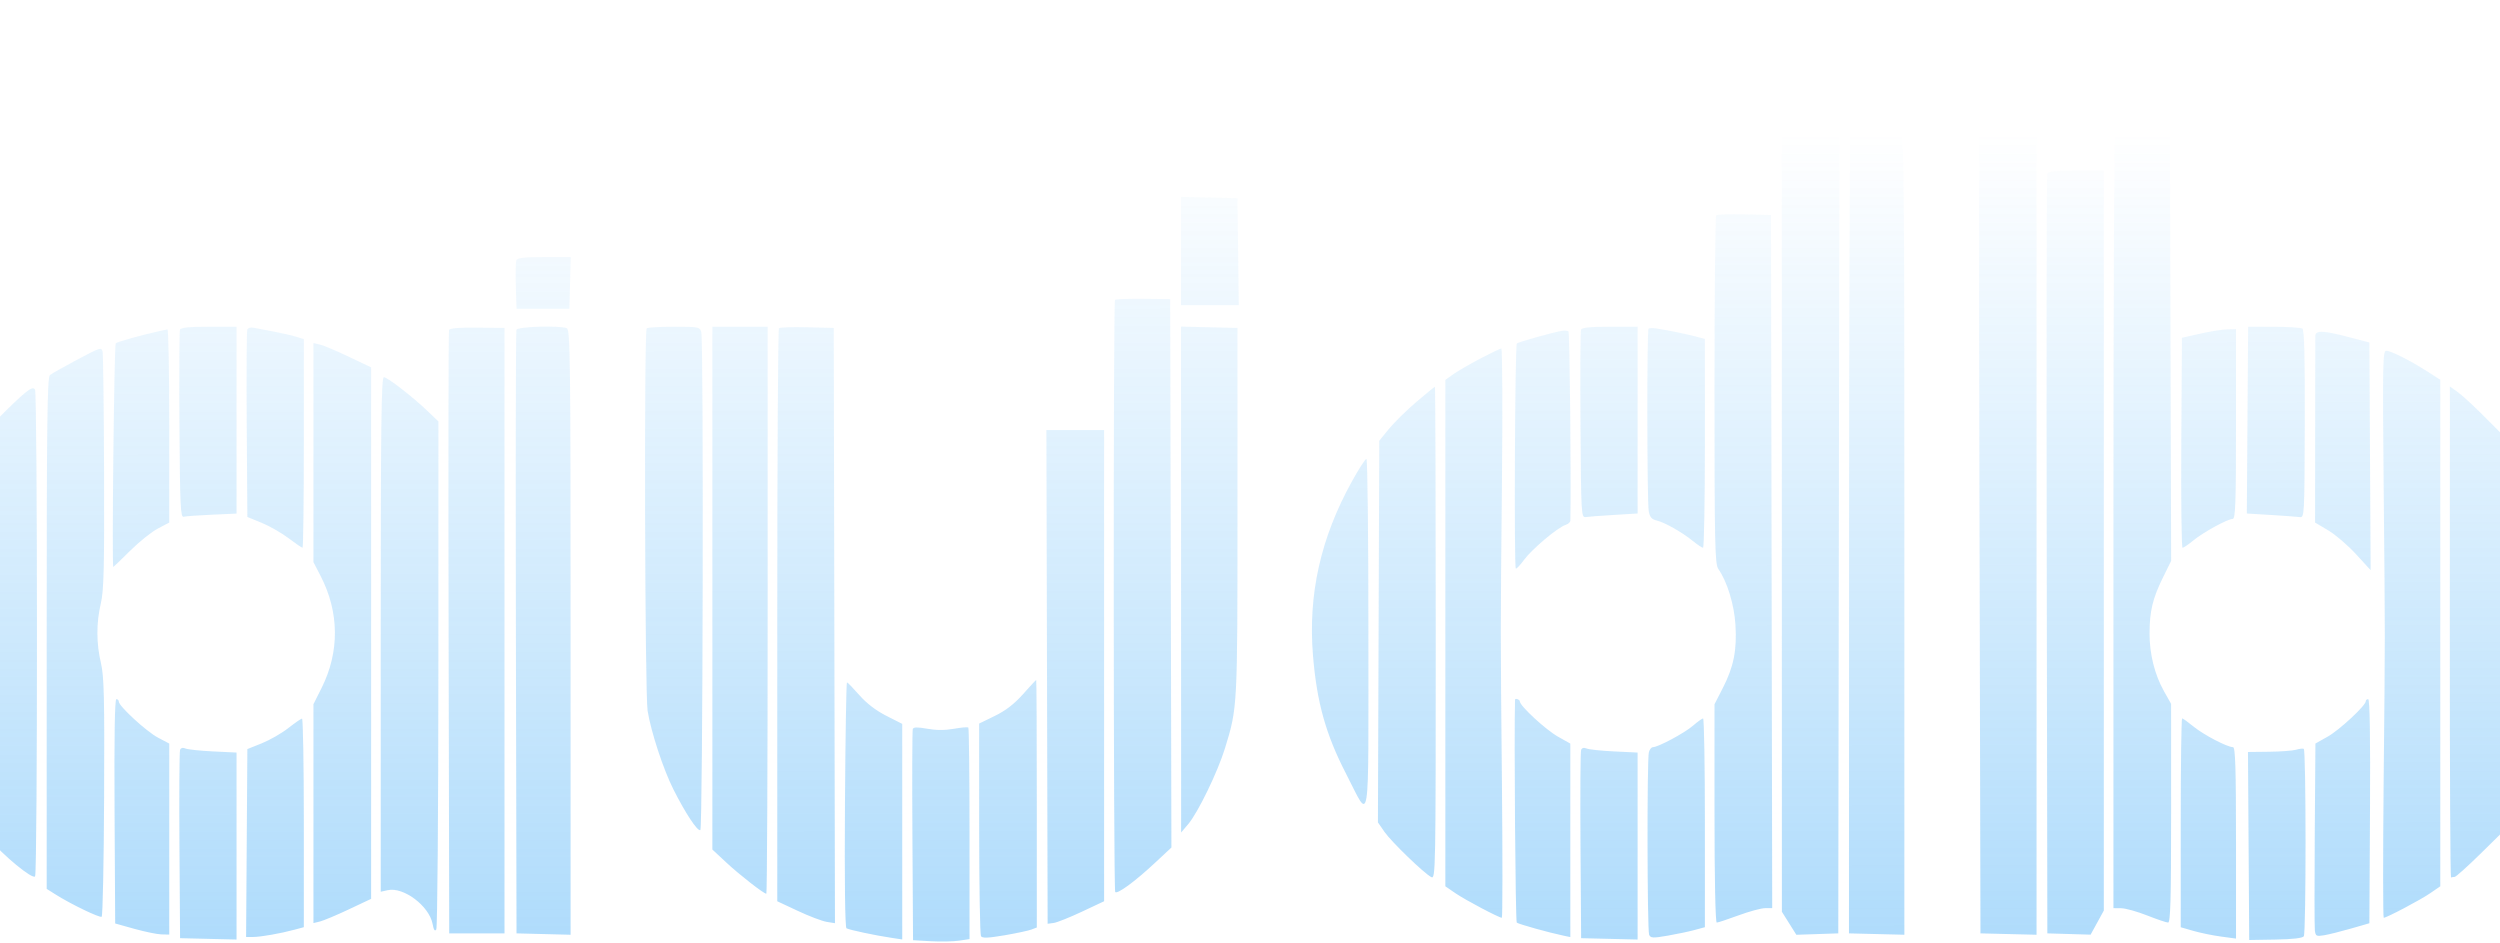
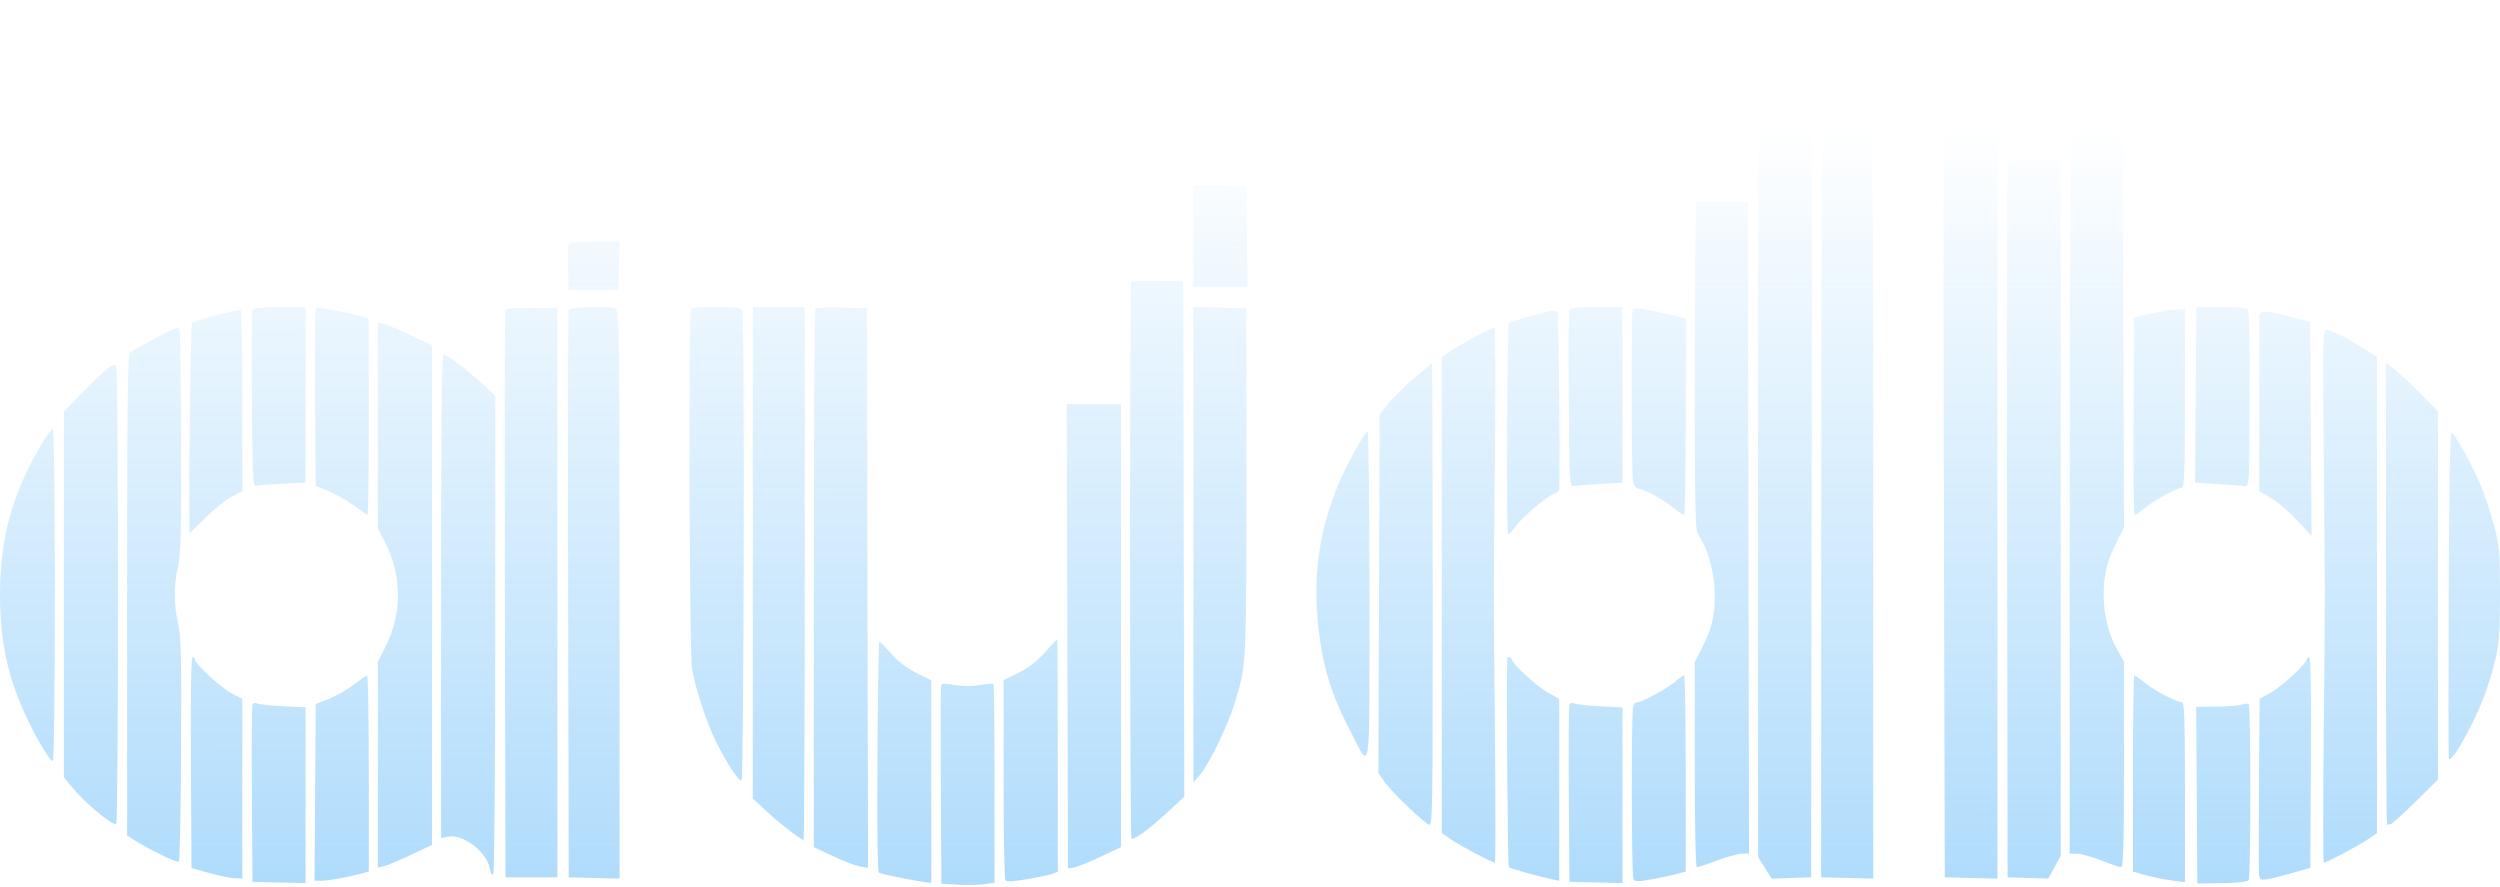
- <svg xmlns="http://www.w3.org/2000/svg" width="1440" height="543" viewBox="0 0 1440 543" fill="none">
-   <path fill-rule="evenodd" clip-rule="evenodd" d="M1026.32 10.379V20.758H1042.23H1058.15V10.379V0L1042.23 0L1026.32 0V10.379ZM1140.45 12.56C1139.94 13.379 1139.81 131.855 1140.14 275.838L1140.75 537.627L1156.9 538.017L1173.05 538.406V274.739V11.071H1157.21C1147.4 11.071 1141.02 11.637 1140.45 12.56ZM1218.31 23.022C1217.78 23.552 1217.34 28.885 1217.34 34.87V45.754L1233.61 45.365L1249.87 44.975V33.904V22.834L1234.57 22.445C1226.16 22.232 1218.84 22.49 1218.31 23.022ZM1026.34 279.884L1026.37 525.172L1030.53 531.8L1034.69 538.425L1046.77 538.027L1058.85 537.627L1059.2 286.112L1059.54 34.596H1042.93H1026.32L1026.34 279.884ZM1218.31 70.073C1217.78 70.603 1217.34 172.751 1217.34 297.068V523.096L1221.84 523.144C1224.31 523.17 1231.01 525.037 1236.72 527.291C1242.43 529.545 1247.88 531.391 1248.83 531.394C1250.19 531.398 1250.56 517.882 1250.56 468.414V405.427L1246.48 398.183C1241.07 388.594 1238.1 376.649 1238.14 364.701C1238.18 352.018 1239.95 344.669 1245.79 332.789L1250.58 323.076L1250.22 196.479L1249.87 69.885L1234.57 69.496C1226.16 69.283 1218.84 69.541 1218.31 70.073ZM1065.86 77.338C1065.45 78.013 1065.08 181.854 1065.06 308.096L1065.01 537.627L1080.96 538.017L1096.91 538.406V308.1C1096.91 99.366 1096.71 77.713 1094.72 76.952C1091.3 75.639 1066.71 75.968 1065.86 77.338ZM1179.22 99.983C1178.86 100.935 1178.72 199.794 1178.92 319.67L1179.27 537.627L1191.73 537.991L1204.19 538.355L1208 531.418L1211.8 524.479V311.366V98.254H1195.84C1184.35 98.254 1179.7 98.738 1179.22 99.983ZM680.256 144.568V175.749H696.893H713.53L713.158 144.959L712.785 114.168L696.521 113.778L680.256 113.389V144.568ZM988.523 124.043C987.992 124.573 987.557 169.914 987.557 224.799C987.557 313.948 987.792 324.926 989.768 327.745C994.834 334.977 998.875 348.13 999.612 359.802C1000.54 374.395 998.616 384.055 992.369 396.248L987.557 405.636V468.519C987.557 506.447 988.069 531.4 988.847 531.4C989.556 531.4 995.205 529.531 1001.4 527.248C1007.59 524.965 1014.49 523.096 1016.73 523.096H1020.79L1020.44 323.476L1020.09 123.855L1004.79 123.466C996.373 123.253 989.053 123.512 988.523 124.043ZM297.415 149.906C297.028 150.915 296.892 157.608 297.112 164.782L297.514 177.825H312.74H327.967L328.36 162.949L328.753 148.072H313.435C301.997 148.072 297.941 148.536 297.415 149.906ZM642.242 172.699C641.187 173.752 641.31 512.762 642.365 513.816C643.662 515.113 653.492 507.935 664.745 497.473L674.73 488.19L674.378 330.24L674.027 172.29L658.507 172.122C649.97 172.031 642.65 172.29 642.242 172.699ZM103.659 189.938C103.294 190.891 103.158 215.644 103.357 244.946C103.674 291.517 103.982 298.148 105.796 297.649C106.938 297.336 114.258 296.798 122.061 296.455L136.25 295.83V242.018V188.204H120.288C108.775 188.204 104.139 188.687 103.659 189.938ZM142.432 189.903C142.058 190.876 141.917 215.546 142.116 244.728L142.479 297.783L150.642 301.102C155.131 302.928 162.111 306.918 166.155 309.971C170.197 313.022 173.843 315.519 174.257 315.519C174.671 315.519 175.008 288.478 175.008 255.429V195.338L170.51 193.937C168.036 193.168 162.273 191.849 157.705 191.008C153.137 190.168 147.985 189.177 146.255 188.807C144.435 188.419 142.825 188.881 142.432 189.903ZM258.637 190.1C258.31 190.959 258.203 269.505 258.399 364.645L258.755 537.627H274.674H290.592V363.261V188.896L274.913 188.716C264.378 188.594 259.037 189.048 258.637 190.1ZM297.46 189.934C297.098 190.886 296.961 269.505 297.158 364.645L297.514 537.627L313.086 538.019L328.659 538.41V364.147C328.659 206.518 328.45 189.804 326.469 189.044C322.125 187.378 298.153 188.113 297.46 189.934ZM372.494 189.127C370.936 190.684 371.436 399.669 373.021 409.431C374.995 421.595 382.017 442.995 387.842 454.596C394.734 468.324 401.846 479.086 403.395 478.13C404.85 477.23 405.372 196.64 403.928 191.318C403.12 188.335 402.461 188.204 388.25 188.204C380.092 188.204 373 188.619 372.494 189.127ZM410.329 338.771V489.339L418.193 496.672C425.873 503.835 439.917 514.793 441.415 514.793C441.829 514.793 442.167 441.311 442.167 351.499V188.204H426.248H410.329V338.771ZM448.67 189.084C448.138 189.614 447.704 264.092 447.704 354.587V519.125L459.536 524.669C466.045 527.717 473.521 530.561 476.152 530.987L480.936 531.764L480.585 360.329L480.233 188.896L464.935 188.507C456.52 188.294 449.2 188.553 448.67 189.084ZM680.293 333.81L680.331 479.505L684.44 474.662C690.029 468.075 701.414 444.584 705.567 431.07C712.823 407.458 712.785 408.152 712.785 294.761V188.896L696.521 188.506L680.256 188.117L680.293 333.81ZM910.671 189.938C910.305 190.891 910.17 215.644 910.369 244.946C910.726 297.333 910.777 298.213 913.5 297.807C915.023 297.58 922.343 297.029 929.765 296.583L943.261 295.775V241.989V188.204H927.3C915.787 188.204 911.151 188.687 910.671 189.938ZM949.553 189.296C948.563 190.284 948.674 288.987 949.669 294.427C950.296 297.847 951.378 299.142 954.146 299.781C958.802 300.857 968.866 306.537 975.068 311.594C977.716 313.753 980.363 315.519 980.951 315.519C981.54 315.519 982.02 288.453 982.02 255.375V195.23L976.829 193.843C971.568 192.436 960.906 190.26 954.022 189.188C951.946 188.866 949.935 188.913 949.553 189.296ZM1294.54 241.994L1294.17 295.783L1308.01 296.619C1315.62 297.079 1323.1 297.627 1324.62 297.837C1327.34 298.215 1327.39 297.378 1327.56 244.25C1327.68 205.722 1327.28 189.989 1326.17 189.263C1325.32 188.704 1317.94 188.237 1309.77 188.225L1294.92 188.204L1294.54 241.994ZM92.646 190.525C81.322 193.041 67.547 196.864 66.657 197.737C65.757 198.62 64.37 326.589 65.26 326.589C65.424 326.589 69.784 322.385 74.95 317.248C80.115 312.11 87.299 306.351 90.916 304.449L97.491 300.992V245.291C97.491 214.654 97.023 189.66 96.453 189.748C95.882 189.837 94.169 190.186 92.646 190.525ZM899.658 190.559C893.951 191.575 874.701 196.968 873.699 197.831C872.617 198.764 872.037 326.423 873.109 327.494C873.443 327.828 875.586 325.558 877.873 322.45C882.417 316.273 897.217 303.804 901.694 302.384C903.239 301.894 904.516 300.757 904.533 299.857C905.002 275.156 904.158 191.506 903.434 190.903C902.879 190.443 901.18 190.288 899.658 190.559ZM1267.17 192.214L1256.79 194.574L1256.43 255.047C1256.23 288.306 1256.56 315.519 1257.15 315.519C1257.75 315.519 1260.52 313.638 1263.31 311.341C1269.07 306.593 1283.09 298.912 1286 298.912C1287.63 298.912 1287.94 290.153 1287.94 244.25V189.588L1282.75 189.722C1279.89 189.795 1272.88 190.918 1267.17 192.214ZM1333.6 193.739C1333.59 195.262 1333.56 220.016 1333.53 248.748L1333.48 300.988L1341.02 305.463C1345.17 307.925 1352.37 314.095 1357.02 319.172L1365.48 328.404L1365.12 262.835L1364.76 197.267L1353 194.193C1337.7 190.198 1333.62 190.103 1333.6 193.739ZM180.545 260.686V323.781L184.672 331.758C195.445 352.582 195.656 375.464 185.264 396.204L180.545 405.621V468.66V531.7L184.352 530.762C186.445 530.245 193.92 527.104 200.963 523.78L213.767 517.737V364.673V211.611L200.963 205.494C193.92 202.13 186.445 198.976 184.352 198.485L180.545 197.591V260.686ZM43.612 207.633C36.439 211.44 29.743 215.24 28.732 216.079C27.226 217.329 26.895 244.148 26.895 364.798V511.991L32.159 515.314C40.852 520.799 57.385 528.772 58.562 528.045C59.165 527.672 59.799 496.67 59.97 459.153C60.228 401.701 59.941 389.519 58.141 381.943C55.441 370.575 55.424 358.808 58.09 347.501C59.815 340.182 60.134 327.068 59.942 271.389C59.815 234.39 59.423 203.341 59.073 202.389C58.169 199.934 58.043 199.976 43.612 207.633ZM852.56 206.593C846.452 209.799 839.445 213.865 836.988 215.629L832.522 218.837V364.673V510.509L838.405 514.544C843.97 518.362 863.403 528.632 865.063 528.632C865.486 528.632 865.514 494.225 865.122 452.174C864.245 357.858 864.245 370.159 865.122 277.809C865.525 235.375 865.362 200.682 864.761 200.711C864.159 200.74 858.669 203.388 852.56 206.593ZM1372.98 279.192C1373.87 375.145 1373.87 357.812 1372.98 450.098C1372.57 493.291 1372.59 528.632 1373.03 528.632C1374.71 528.632 1394.1 518.397 1399.71 514.544L1405.6 510.509V364.622V218.733L1398.03 213.894C1388.07 207.525 1377.16 202.043 1374.44 202.043C1372.48 202.043 1372.34 209.641 1372.98 279.192ZM219.304 365.447V513.63L223.389 512.733C232.478 510.737 247.241 521.882 249.177 532.2C249.836 535.71 250.47 536.65 251.301 535.342C251.951 534.315 252.492 468.062 252.505 388.113L252.526 242.75L246.643 237.098C237.94 228.738 223.166 217.265 221.103 217.265C219.638 217.265 219.304 244.779 219.304 365.447ZM14.301 226.386C11.711 228.455 4.765 235.095 -1.136 241.142L-11.864 252.137V364.204V476.271L-6.744 482.519C1.301 492.335 18.887 506.854 20.209 504.773C21.684 502.448 21.64 226.771 20.163 224.443C19.269 223.034 17.95 223.473 14.301 226.386ZM815.777 231.556C810.14 236.37 803.038 243.36 799.993 247.087L794.456 253.862L794.069 363.783L793.683 473.705L797.448 479.137C801.414 484.858 820.054 502.88 824.423 505.217C826.909 506.547 826.985 502.35 826.985 364.694C826.985 286.653 826.769 222.8 826.505 222.8C826.241 222.8 821.412 226.74 815.777 231.556ZM1411.13 226.512C1411.13 228.657 1411.12 292.374 1411.09 368.105C1411.07 443.836 1411.38 505.642 1411.79 505.452C1412.19 505.263 1413.12 505.106 1413.86 505.106C1414.6 505.106 1421.46 498.957 1429.09 491.441L1442.97 477.774V364.878V251.98L1431.55 240.493C1425.27 234.176 1418.11 227.568 1415.63 225.809L1411.13 222.612V226.512ZM603.078 389.901L603.431 532.092L606.891 531.632C608.794 531.379 616.114 528.46 623.156 525.146L635.96 519.121V383.414V247.71H619.342H602.726L603.078 389.901ZM-24.76 270.889C-43.115 301.374 -50.916 329.043 -50.999 363.953C-51.069 392.937 -46.247 415.196 -34.514 440.065C-28.384 453.058 -20.377 466.359 -18.686 466.359C-17.908 466.359 -17.401 426.239 -17.401 364.645C-17.401 303.051 -17.908 262.932 -18.686 262.932C-19.392 262.932 -22.125 266.514 -24.76 270.889ZM778.793 277.13C760.646 309.879 753.369 342.44 756.295 377.802C758.517 404.643 763.701 423.145 775.294 445.601C789.544 473.204 788.16 481.773 788.196 365.683C788.213 309.931 787.702 264.316 787.06 264.316C786.419 264.316 782.698 270.082 778.793 277.13ZM1449.56 364.229C1449.36 419.259 1449.41 464.594 1449.67 464.975C1451.66 467.906 1467.34 439.142 1472.72 422.691C1480.29 399.521 1481.04 394.196 1481 363.953C1480.96 337.749 1480.68 334.529 1477.29 321.746C1475.28 314.135 1471.43 302.693 1468.74 296.319C1463.76 284.53 1453.72 266.515 1451.27 265.007C1450.41 264.472 1449.8 299.91 1449.56 364.229ZM589.253 399.845C584.216 405.504 579.244 409.337 572.988 412.383L563.98 416.771L564 477.198C564.013 510.434 564.485 538.355 565.051 539.245C565.83 540.468 569.117 540.345 578.502 538.742C585.333 537.577 592.334 536.085 594.062 535.429L597.201 534.237V462.933C597.201 423.716 597.046 391.644 596.855 391.662C596.664 391.68 593.244 395.363 589.253 399.845ZM486.7 463.444C486.415 507.79 486.743 534.177 487.585 534.697C489.049 535.602 504.464 538.867 513.801 540.248L519.684 541.12V479.036V416.954L510.512 412.3C504.554 409.277 499.099 405.088 494.939 400.347C491.419 396.334 488.227 393.042 487.846 393.034C487.466 393.024 486.951 424.71 486.7 463.444ZM65.986 467.311L66.346 531.92L77.419 535.014C83.51 536.716 90.519 538.156 92.992 538.214L97.491 538.319V483.308V428.298L90.949 424.84C84.328 421.342 68.422 406.705 68.422 404.111C68.422 403.335 67.793 402.701 67.024 402.701C66.098 402.701 65.748 424.501 65.986 467.311ZM872.655 403.047C872.07 423.817 872.899 530.759 873.651 531.411C874.674 532.299 892.267 537.212 900.696 538.964L904.503 539.755L904.501 484.029L904.5 428.303L897.4 424.316C890.367 420.366 875.434 406.572 875.434 404.024C875.434 402.93 872.686 401.964 872.655 403.047ZM1362.69 403.901C1362.69 406.395 1347.52 420.496 1340.74 424.305L1333.68 428.275L1333.3 480.183C1333.1 508.733 1333.12 533.759 1333.35 535.796C1333.75 539.209 1334.17 539.44 1338.64 538.713C1341.32 538.279 1348.29 536.545 1354.13 534.858L1364.76 531.793L1365.12 467.247C1365.36 424.48 1365.01 402.701 1364.08 402.701C1363.31 402.701 1362.69 403.241 1362.69 403.901ZM166.011 419.407C162.204 422.384 155.352 426.315 150.784 428.145L142.479 431.47L142.116 485.587L141.755 539.703H145.734C150.121 539.703 161.439 537.714 169.691 535.492L175.008 534.061V473.916C175.008 440.837 174.54 413.822 173.97 413.884C173.4 413.945 169.817 416.43 166.011 419.407ZM975.099 418.047C970.276 422.229 955.063 430.376 952.075 430.377C951.211 430.378 950.165 431.682 949.748 433.275C948.629 437.551 948.782 535.869 949.91 538.432C950.761 540.363 952.019 540.422 960.564 538.947C965.894 538.026 972.902 536.55 976.137 535.666L982.02 534.061V473.916C982.02 440.837 981.554 413.789 980.982 413.809C980.41 413.83 977.763 415.737 975.099 418.047ZM1256.1 473.931V534.09L1263.37 536.189C1267.36 537.343 1274.53 538.814 1279.29 539.458L1287.94 540.629V485.503C1287.94 442.333 1287.56 430.376 1286.21 430.365C1282.86 430.338 1269.3 423.268 1263.54 418.545C1260.33 415.92 1257.35 413.772 1256.91 413.772C1256.46 413.772 1256.1 440.843 1256.1 473.931ZM525.773 419.867C525.452 420.701 525.354 448.424 525.552 481.472L525.913 541.56L536.119 542.147C541.732 542.469 549.052 542.325 552.384 541.826L558.443 540.916V480.342C558.443 447.027 558.133 419.46 557.755 419.081C557.377 418.703 553.639 419.014 549.449 419.774C544.351 420.698 539.272 420.69 534.094 419.752C528.572 418.751 526.188 418.784 525.773 419.867ZM103.714 431.968C103.319 433.001 103.158 457.819 103.357 487.12L103.72 540.395L119.985 540.785L136.25 541.174V487.321V433.469L122.753 432.822C115.33 432.468 108.172 431.708 106.846 431.134C105.304 430.467 104.175 430.767 103.714 431.968ZM910.726 431.968C910.33 433.001 910.17 457.819 910.369 487.12L910.732 540.395L926.997 540.785L943.261 541.174V487.321V433.469L929.765 432.822C922.343 432.468 915.183 431.708 913.857 431.134C912.315 430.467 911.187 430.767 910.726 431.968ZM1322.54 431.842C1320.64 432.407 1313.62 432.932 1306.95 433.008L1294.83 433.146L1295.19 487.295L1295.55 541.444L1310.75 541.183C1320.72 541.012 1326.31 540.356 1327 539.274C1328.34 537.206 1328.32 432.042 1326.98 431.333C1326.44 431.048 1324.45 431.276 1322.54 431.842Z" fill="url(#paint0_linear_470_13)" />
+ <svg xmlns="http://www.w3.org/2000/svg" width="1532" height="543" viewBox="0 0 1532 543" fill="none">
+   <path fill-rule="evenodd" clip-rule="evenodd" d="M1077.32 10.379V20.758H1093.23H1109.15V10.379V0L1093.23 0L1077.32 0V10.379ZM1191.45 12.56C1190.94 13.379 1190.81 131.855 1191.14 275.838L1191.75 537.627L1207.9 538.017L1224.05 538.406V274.739V11.071H1208.21C1198.4 11.071 1192.02 11.637 1191.45 12.56ZM1269.31 23.022C1268.78 23.552 1268.34 28.885 1268.34 34.87V45.754L1284.61 45.365L1300.87 44.975V33.904V22.834L1285.57 22.445C1277.16 22.232 1269.84 22.49 1269.31 23.022ZM1077.34 279.884L1077.37 525.172L1081.53 531.8L1085.69 538.425L1097.77 538.027L1109.85 537.627L1110.2 286.112L1110.54 34.596H1093.93H1077.32L1077.34 279.884ZM1269.31 70.073C1268.78 70.603 1268.34 172.751 1268.34 297.068V523.096L1272.84 523.144C1275.31 523.17 1282.01 525.037 1287.72 527.291C1293.43 529.545 1298.88 531.391 1299.83 531.394C1301.19 531.398 1301.56 517.882 1301.56 468.414V405.427L1297.48 398.183C1292.07 388.594 1289.1 376.649 1289.14 364.701C1289.18 352.018 1290.95 344.669 1296.79 332.789L1301.58 323.076L1301.22 196.479L1300.87 69.885L1285.57 69.496C1277.16 69.283 1269.84 69.541 1269.31 70.073ZM1116.86 77.338C1116.45 78.013 1116.08 181.854 1116.06 308.096L1116.01 537.627L1131.96 538.017L1147.91 538.406V308.1C1147.91 99.366 1147.71 77.713 1145.72 76.952C1142.3 75.639 1117.71 75.968 1116.86 77.338ZM1230.22 99.983C1229.86 100.935 1229.72 199.794 1229.92 319.67L1230.27 537.627L1242.73 537.991L1255.19 538.355L1259 531.418L1262.8 524.479V311.366V98.254H1246.84C1235.35 98.254 1230.7 98.738 1230.22 99.983ZM731.256 144.568V175.749H747.893H764.53L764.158 144.959L763.785 114.168L747.521 113.778L731.256 113.389V144.568ZM1039.52 124.043C1038.99 124.573 1038.56 169.914 1038.56 224.799C1038.56 313.948 1038.79 324.926 1040.77 327.745C1045.83 334.977 1049.87 348.13 1050.61 359.802C1051.54 374.395 1049.62 384.055 1043.37 396.248L1038.56 405.636V468.519C1038.56 506.447 1039.07 531.4 1039.85 531.4C1040.56 531.4 1046.21 529.531 1052.4 527.248C1058.59 524.965 1065.49 523.096 1067.73 523.096H1071.79L1071.44 323.476L1071.09 123.855L1055.79 123.466C1047.37 123.253 1040.05 123.512 1039.52 124.043ZM348.415 149.906C348.028 150.915 347.892 157.608 348.112 164.782L348.514 177.825H363.74H378.967L379.36 162.949L379.753 148.072H364.435C352.997 148.072 348.941 148.536 348.415 149.906ZM693.242 172.699C692.187 173.752 692.31 512.762 693.365 513.816C694.662 515.113 704.492 507.935 715.745 497.473L725.73 488.19L725.378 330.24L725.027 172.29L709.507 172.122C700.97 172.031 693.65 172.29 693.242 172.699ZM154.659 189.938C154.294 190.891 154.158 215.644 154.357 244.946C154.674 291.517 154.982 298.148 156.796 297.649C157.938 297.336 165.258 296.798 173.061 296.455L187.25 295.83V242.018V188.204H171.288C159.775 188.204 155.139 188.687 154.659 189.938ZM193.432 189.903C193.058 190.876 192.917 215.546 193.116 244.728L193.479 297.783L201.642 301.102C206.131 302.928 213.111 306.918 217.155 309.971C221.197 313.022 224.843 315.519 225.257 315.519C225.671 315.519 226.008 288.478 226.008 255.429V195.338L221.51 193.937C219.036 193.168 213.273 191.849 208.705 191.008C204.137 190.168 198.985 189.177 197.255 188.807C195.435 188.419 193.825 188.881 193.432 189.903ZM309.637 190.1C309.31 190.959 309.203 269.505 309.399 364.645L309.755 537.627H325.674H341.592V363.261V188.896L325.913 188.716C315.378 188.594 310.037 189.048 309.637 190.1ZM348.46 189.934C348.098 190.886 347.961 269.505 348.158 364.645L348.514 537.627L364.086 538.019L379.659 538.41V364.147C379.659 206.518 379.45 189.804 377.469 189.044C373.125 187.378 349.153 188.113 348.46 189.934ZM423.494 189.127C421.936 190.684 422.436 399.669 424.021 409.431C425.995 421.595 433.017 442.995 438.842 454.596C445.734 468.324 452.846 479.086 454.395 478.13C455.85 477.23 456.372 196.64 454.928 191.318C454.12 188.335 453.461 188.204 439.25 188.204C431.092 188.204 424 188.619 423.494 189.127ZM461.329 338.771V489.339L469.193 496.672C476.873 503.835 490.917 514.793 492.415 514.793C492.829 514.793 493.167 441.311 493.167 351.499V188.204H477.248H461.329V338.771ZM499.67 189.084C499.138 189.614 498.704 264.092 498.704 354.587V519.125L510.536 524.669C517.045 527.717 524.521 530.561 527.152 530.987L531.936 531.764L531.585 360.329L531.233 188.896L515.935 188.507C507.52 188.294 500.2 188.553 499.67 189.084ZM731.293 333.81L731.331 479.505L735.44 474.662C741.029 468.075 752.414 444.584 756.567 431.07C763.823 407.458 763.785 408.152 763.785 294.761V188.896L747.521 188.506L731.256 188.117L731.293 333.81ZM961.671 189.938C961.305 190.891 961.17 215.644 961.369 244.946C961.726 297.333 961.777 298.213 964.5 297.807C966.023 297.58 973.343 297.029 980.765 296.583L994.261 295.775V241.989V188.204H978.3C966.787 188.204 962.151 188.687 961.671 189.938ZM1000.55 189.296C999.563 190.284 999.674 288.987 1000.67 294.427C1001.3 297.847 1002.38 299.142 1005.15 299.781C1009.8 300.857 1019.87 306.537 1026.07 311.594C1028.72 313.753 1031.36 315.519 1031.95 315.519C1032.54 315.519 1033.02 288.453 1033.02 255.375V195.23L1027.83 193.843C1022.57 192.436 1011.91 190.26 1005.02 189.188C1002.95 188.866 1000.93 188.913 1000.55 189.296ZM1345.54 241.994L1345.17 295.783L1359.01 296.619C1366.62 297.079 1374.1 297.627 1375.62 297.837C1378.34 298.215 1378.39 297.378 1378.56 244.25C1378.68 205.722 1378.28 189.989 1377.17 189.263C1376.32 188.704 1368.94 188.237 1360.77 188.225L1345.92 188.204L1345.54 241.994ZM143.646 190.525C132.322 193.041 118.547 196.864 117.657 197.737C116.757 198.62 115.37 326.589 116.26 326.589C116.424 326.589 120.784 322.385 125.95 317.248C131.115 312.11 138.299 306.351 141.916 304.449L148.491 300.992V245.291C148.491 214.654 148.023 189.66 147.453 189.748C146.882 189.837 145.169 190.186 143.646 190.525ZM950.658 190.559C944.951 191.575 925.701 196.968 924.699 197.831C923.617 198.764 923.037 326.423 924.109 327.494C924.443 327.828 926.586 325.558 928.873 322.45C933.417 316.273 948.217 303.804 952.694 302.384C954.239 301.894 955.516 300.757 955.533 299.857C956.002 275.156 955.158 191.506 954.434 190.903C953.879 190.443 952.18 190.288 950.658 190.559ZM1318.17 192.214L1307.79 194.574L1307.43 255.047C1307.23 288.306 1307.56 315.519 1308.15 315.519C1308.75 315.519 1311.52 313.638 1314.31 311.341C1320.07 306.593 1334.09 298.912 1337 298.912C1338.63 298.912 1338.94 290.153 1338.94 244.25V189.588L1333.75 189.722C1330.89 189.795 1323.88 190.918 1318.17 192.214ZM1384.6 193.739C1384.59 195.262 1384.56 220.016 1384.53 248.748L1384.48 300.988L1392.02 305.463C1396.17 307.925 1403.37 314.095 1408.02 319.172L1416.48 328.404L1416.12 262.835L1415.76 197.267L1404 194.193C1388.7 190.198 1384.62 190.103 1384.6 193.739ZM231.545 260.686V323.781L235.672 331.758C246.445 352.582 246.656 375.464 236.264 396.204L231.545 405.621V468.66V531.7L235.352 530.762C237.445 530.245 244.92 527.104 251.963 523.78L264.767 517.737V364.673V211.611L251.963 205.494C244.92 202.13 237.445 198.976 235.352 198.485L231.545 197.591V260.686ZM94.612 207.633C87.439 211.44 80.743 215.24 79.732 216.079C78.225 217.329 77.895 244.148 77.895 364.798V511.991L83.159 515.314C91.852 520.799 108.385 528.772 109.562 528.045C110.165 527.672 110.799 496.67 110.97 459.153C111.229 401.701 110.941 389.519 109.141 381.943C106.44 370.575 106.424 358.808 109.09 347.501C110.815 340.182 111.134 327.068 110.942 271.389C110.815 234.39 110.423 203.341 110.073 202.389C109.169 199.934 109.043 199.976 94.612 207.633ZM903.56 206.593C897.452 209.799 890.445 213.865 887.988 215.629L883.522 218.837V364.673V510.509L889.405 514.544C894.97 518.362 914.403 528.632 916.063 528.632C916.486 528.632 916.514 494.225 916.122 452.174C915.245 357.858 915.245 370.159 916.122 277.809C916.525 235.375 916.362 200.682 915.761 200.711C915.159 200.74 909.669 203.388 903.56 206.593ZM1423.98 279.192C1424.87 375.145 1424.87 357.812 1423.98 450.098C1423.57 493.291 1423.59 528.632 1424.03 528.632C1425.71 528.632 1445.1 518.397 1450.71 514.544L1456.6 510.509V364.622V218.733L1449.03 213.894C1439.07 207.525 1428.16 202.043 1425.44 202.043C1423.48 202.043 1423.34 209.641 1423.98 279.192ZM270.304 365.447V513.63L274.389 512.733C283.478 510.737 298.241 521.882 300.177 532.2C300.836 535.71 301.47 536.65 302.301 535.342C302.951 534.315 303.492 468.062 303.505 388.113L303.526 242.75L297.643 237.098C288.94 228.738 274.166 217.265 272.103 217.265C270.638 217.265 270.304 244.779 270.304 365.447ZM65.301 226.386C62.711 228.455 55.765 235.095 49.864 241.142L39.136 252.137V364.204V476.271L44.256 482.519C52.301 492.335 69.887 506.854 71.209 504.773C72.684 502.448 72.64 226.771 71.163 224.443C70.269 223.034 68.95 223.473 65.301 226.386ZM866.777 231.556C861.14 236.37 854.038 243.36 850.993 247.087L845.456 253.862L845.069 363.783L844.683 473.705L848.448 479.137C852.414 484.858 871.054 502.88 875.423 505.217C877.909 506.547 877.985 502.35 877.985 364.694C877.985 286.653 877.769 222.8 877.505 222.8C877.241 222.8 872.412 226.74 866.777 231.556ZM1462.13 226.512C1462.13 228.657 1462.12 292.374 1462.09 368.105C1462.07 443.836 1462.38 505.642 1462.79 505.452C1463.19 505.263 1464.12 505.106 1464.86 505.106C1465.6 505.106 1472.46 498.957 1480.09 491.441L1493.97 477.774V364.878V251.98L1482.55 240.493C1476.27 234.176 1469.11 227.568 1466.63 225.809L1462.13 222.612V226.512ZM654.078 389.901L654.431 532.092L657.891 531.632C659.794 531.379 667.114 528.46 674.156 525.146L686.96 519.121V383.414V247.71H670.342H653.726L654.078 389.901ZM26.24 270.889C7.885 301.374 0.084 329.043 0.001 363.953C-0.068 392.937 4.753 415.196 16.486 440.065C22.616 453.058 30.623 466.359 32.314 466.359C33.092 466.359 33.599 426.239 33.599 364.645C33.599 303.051 33.092 262.932 32.314 262.932C31.608 262.932 28.875 266.514 26.24 270.889ZM829.793 277.13C811.646 309.879 804.369 342.44 807.295 377.802C809.517 404.643 814.701 423.145 826.294 445.601C840.544 473.204 839.16 481.773 839.196 365.683C839.213 309.931 838.702 264.316 838.06 264.316C837.419 264.316 833.698 270.082 829.793 277.13ZM1500.56 364.229C1500.36 419.259 1500.41 464.594 1500.67 464.975C1502.66 467.906 1518.34 439.142 1523.72 422.691C1531.29 399.521 1532.04 394.196 1532 363.953C1531.96 337.749 1531.68 334.529 1528.29 321.746C1526.28 314.135 1522.43 302.693 1519.74 296.319C1514.76 284.53 1504.72 266.515 1502.27 265.007C1501.41 264.472 1500.8 299.91 1500.56 364.229ZM640.253 399.845C635.216 405.504 630.244 409.337 623.988 412.383L614.98 416.771L615 477.198C615.013 510.434 615.485 538.355 616.051 539.245C616.83 540.468 620.117 540.345 629.502 538.742C636.333 537.577 643.334 536.085 645.062 535.429L648.201 534.237V462.933C648.201 423.716 648.046 391.644 647.855 391.662C647.664 391.68 644.244 395.363 640.253 399.845ZM537.7 463.444C537.415 507.79 537.743 534.177 538.585 534.697C540.049 535.602 555.464 538.867 564.801 540.248L570.684 541.12V479.036V416.954L561.512 412.3C555.554 409.277 550.099 405.088 545.939 400.347C542.419 396.334 539.227 393.042 538.846 393.034C538.466 393.024 537.951 424.71 537.7 463.444ZM116.986 467.311L117.346 531.92L128.419 535.014C134.51 536.716 141.518 538.156 143.992 538.214L148.491 538.319V483.308V428.298L141.949 424.84C135.328 421.342 119.422 406.705 119.422 404.111C119.422 403.335 118.793 402.701 118.024 402.701C117.098 402.701 116.748 424.501 116.986 467.311ZM923.655 403.047C923.07 423.817 923.899 530.759 924.651 531.411C925.674 532.299 943.267 537.212 951.696 538.964L955.503 539.755L955.501 484.029L955.5 428.303L948.4 424.316C941.367 420.366 926.434 406.572 926.434 404.024C926.434 402.93 923.686 401.964 923.655 403.047ZM1413.69 403.901C1413.69 406.395 1398.52 420.496 1391.74 424.305L1384.68 428.275L1384.3 480.183C1384.1 508.733 1384.12 533.759 1384.35 535.796C1384.75 539.209 1385.17 539.44 1389.64 538.713C1392.32 538.279 1399.29 536.545 1405.13 534.858L1415.76 531.793L1416.12 467.247C1416.36 424.48 1416.01 402.701 1415.08 402.701C1414.31 402.701 1413.69 403.241 1413.69 403.901ZM217.011 419.407C213.204 422.384 206.352 426.315 201.784 428.145L193.479 431.47L193.116 485.587L192.755 539.703H196.734C201.121 539.703 212.439 537.714 220.691 535.492L226.008 534.061V473.916C226.008 440.837 225.54 413.822 224.97 413.884C224.4 413.945 220.817 416.43 217.011 419.407ZM1026.1 418.047C1021.28 422.229 1006.06 430.376 1003.07 430.377C1002.21 430.378 1001.16 431.682 1000.75 433.275C999.629 437.551 999.782 535.869 1000.91 538.432C1001.76 540.363 1003.02 540.422 1011.56 538.947C1016.89 538.026 1023.9 536.55 1027.14 535.666L1033.02 534.061V473.916C1033.02 440.837 1032.55 413.789 1031.98 413.809C1031.41 413.83 1028.76 415.737 1026.1 418.047ZM1307.1 473.931V534.09L1314.37 536.189C1318.36 537.343 1325.53 538.814 1330.29 539.458L1338.94 540.629V485.503C1338.94 442.333 1338.56 430.376 1337.21 430.365C1333.86 430.338 1320.3 423.268 1314.54 418.545C1311.33 415.92 1308.35 413.772 1307.91 413.772C1307.46 413.772 1307.1 440.843 1307.1 473.931ZM576.773 419.867C576.452 420.701 576.354 448.424 576.552 481.472L576.913 541.56L587.119 542.147C592.732 542.469 600.052 542.325 603.384 541.826L609.443 540.916V480.342C609.443 447.027 609.133 419.46 608.755 419.081C608.377 418.703 604.639 419.014 600.449 419.774C595.351 420.698 590.272 420.69 585.094 419.752C579.572 418.751 577.188 418.784 576.773 419.867ZM154.714 431.968C154.319 433.001 154.158 457.819 154.357 487.12L154.72 540.395L170.985 540.785L187.25 541.174V487.321V433.469L173.753 432.822C166.33 432.468 159.172 431.708 157.846 431.134C156.304 430.467 155.175 430.767 154.714 431.968ZM961.726 431.968C961.33 433.001 961.17 457.819 961.369 487.12L961.732 540.395L977.997 540.785L994.261 541.174V487.321V433.469L980.765 432.822C973.343 432.468 966.183 431.708 964.857 431.134C963.315 430.467 962.187 430.767 961.726 431.968ZM1373.54 431.842C1371.64 432.407 1364.62 432.932 1357.95 433.008L1345.83 433.146L1346.19 487.295L1346.55 541.444L1361.75 541.183C1371.72 541.012 1377.31 540.356 1378 539.274C1379.34 537.206 1379.32 432.042 1377.98 431.333C1377.44 431.048 1375.45 431.276 1373.54 431.842Z" fill="url(#paint0_linear_470_13)" />
  <defs>
-     <linearGradient id="paint0_linear_470_13" x1="714.875" y1="76.455" x2="715" y2="542.319" gradientUnits="userSpaceOnUse">
+     <linearGradient id="paint0_linear_470_13" x1="765.875" y1="76.455" x2="766" y2="542.319" gradientUnits="userSpaceOnUse">
      <stop stop-color="#269FF6" stop-opacity="0" />
      <stop offset="1" stop-color="#269FF6" stop-opacity="0.37" />
    </linearGradient>
  </defs>
</svg>
